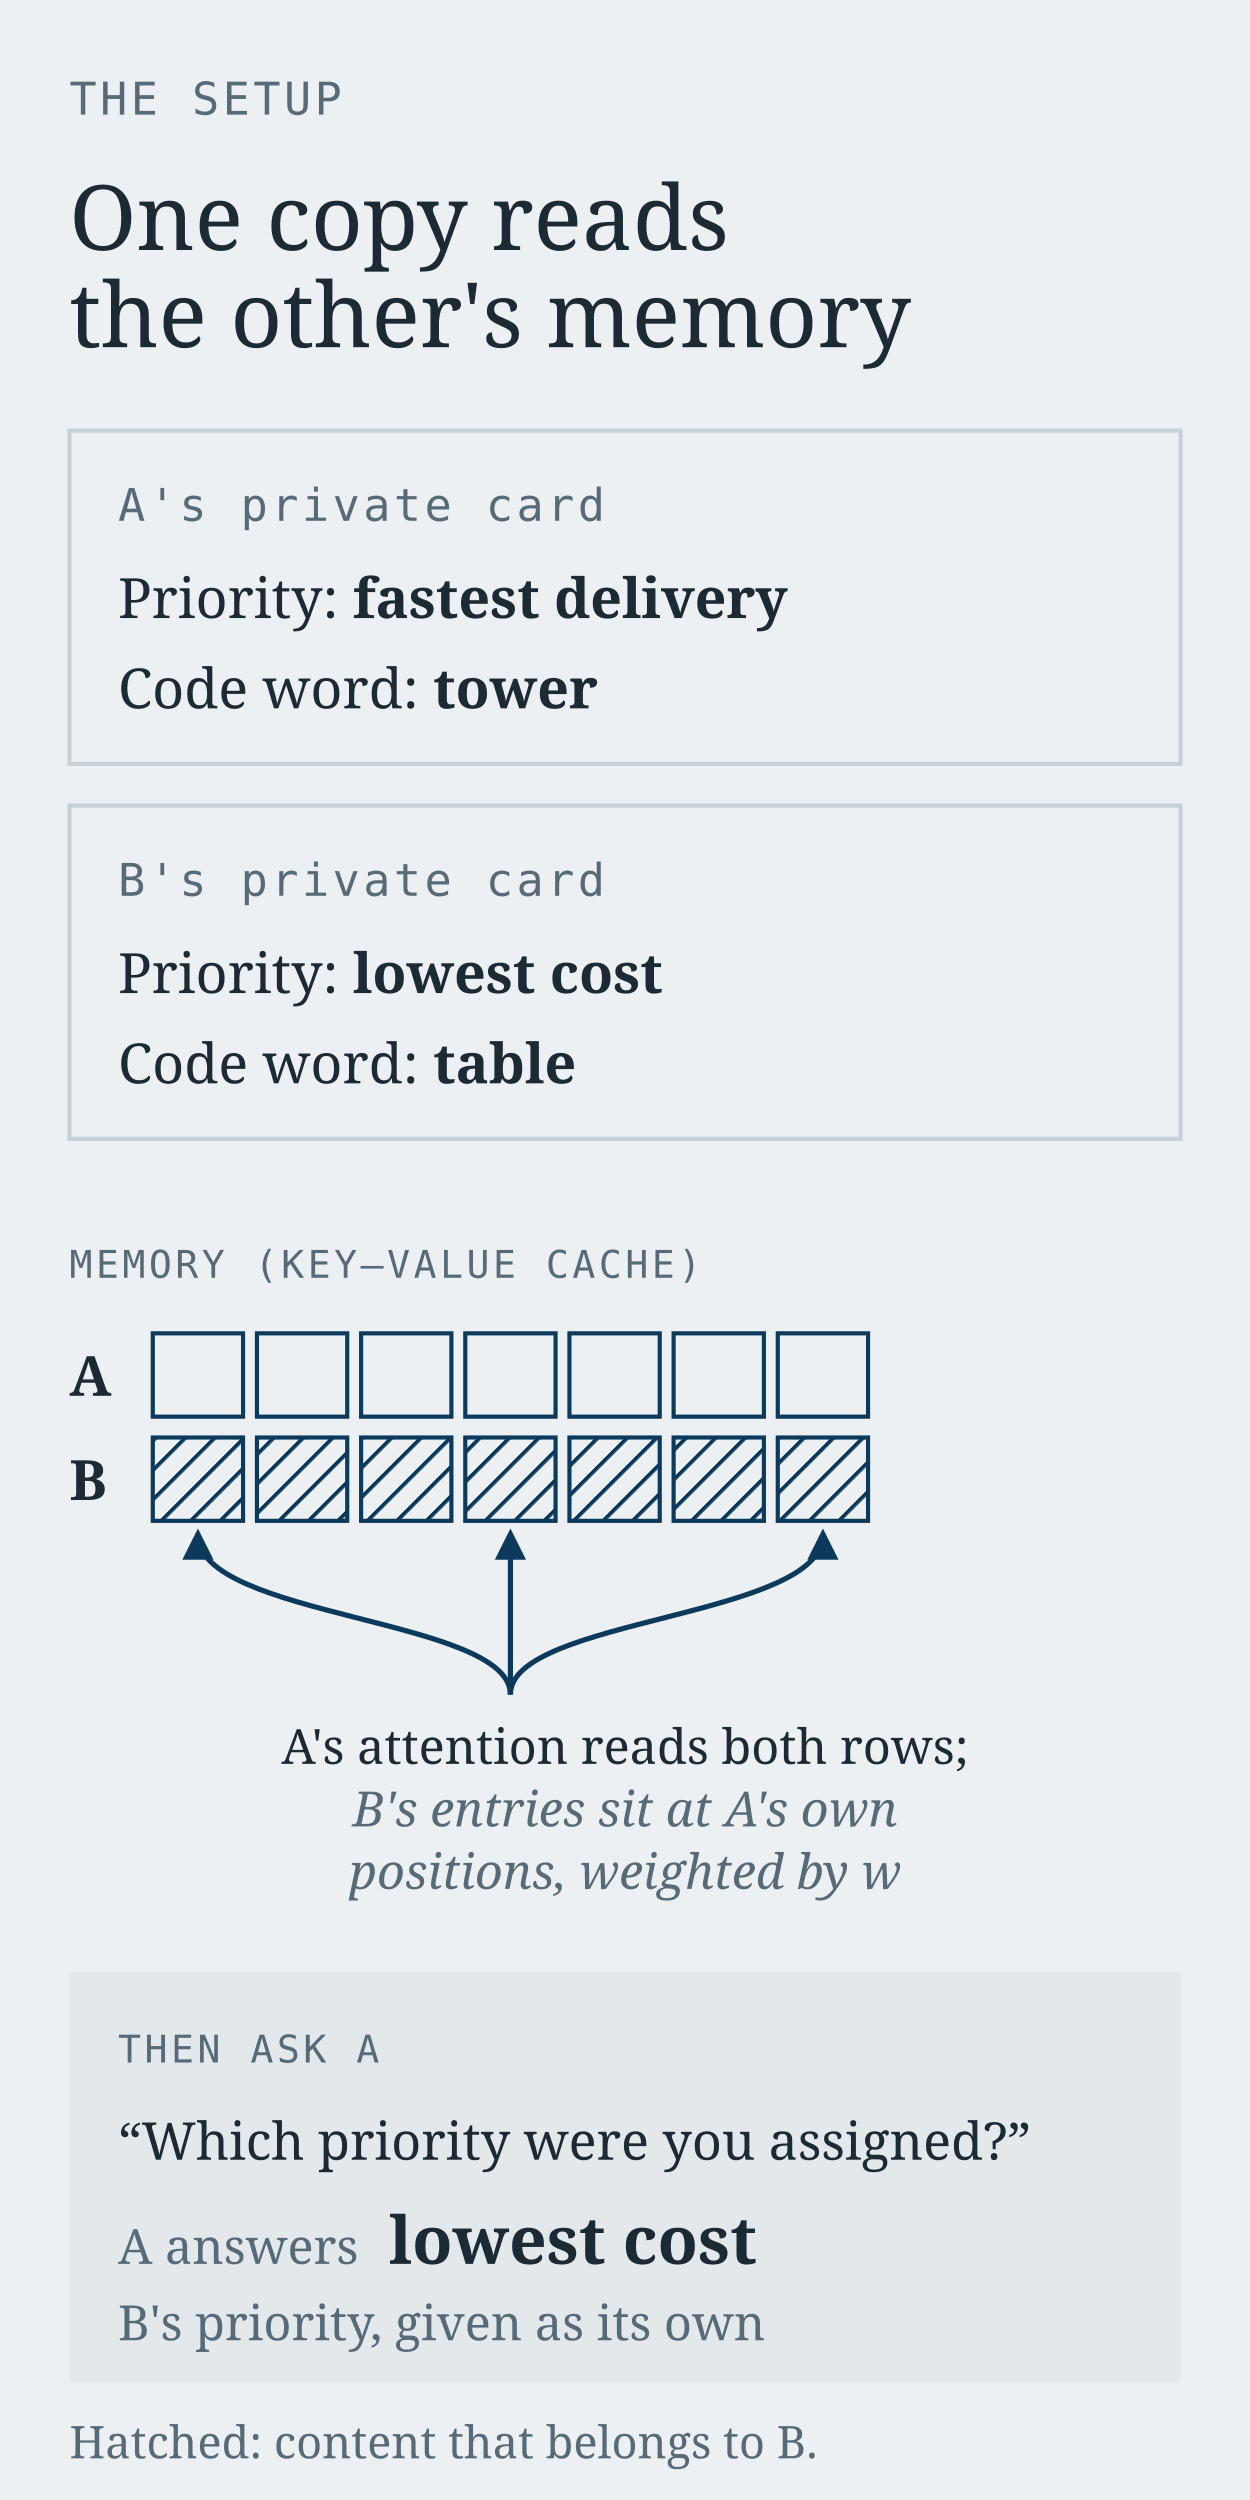
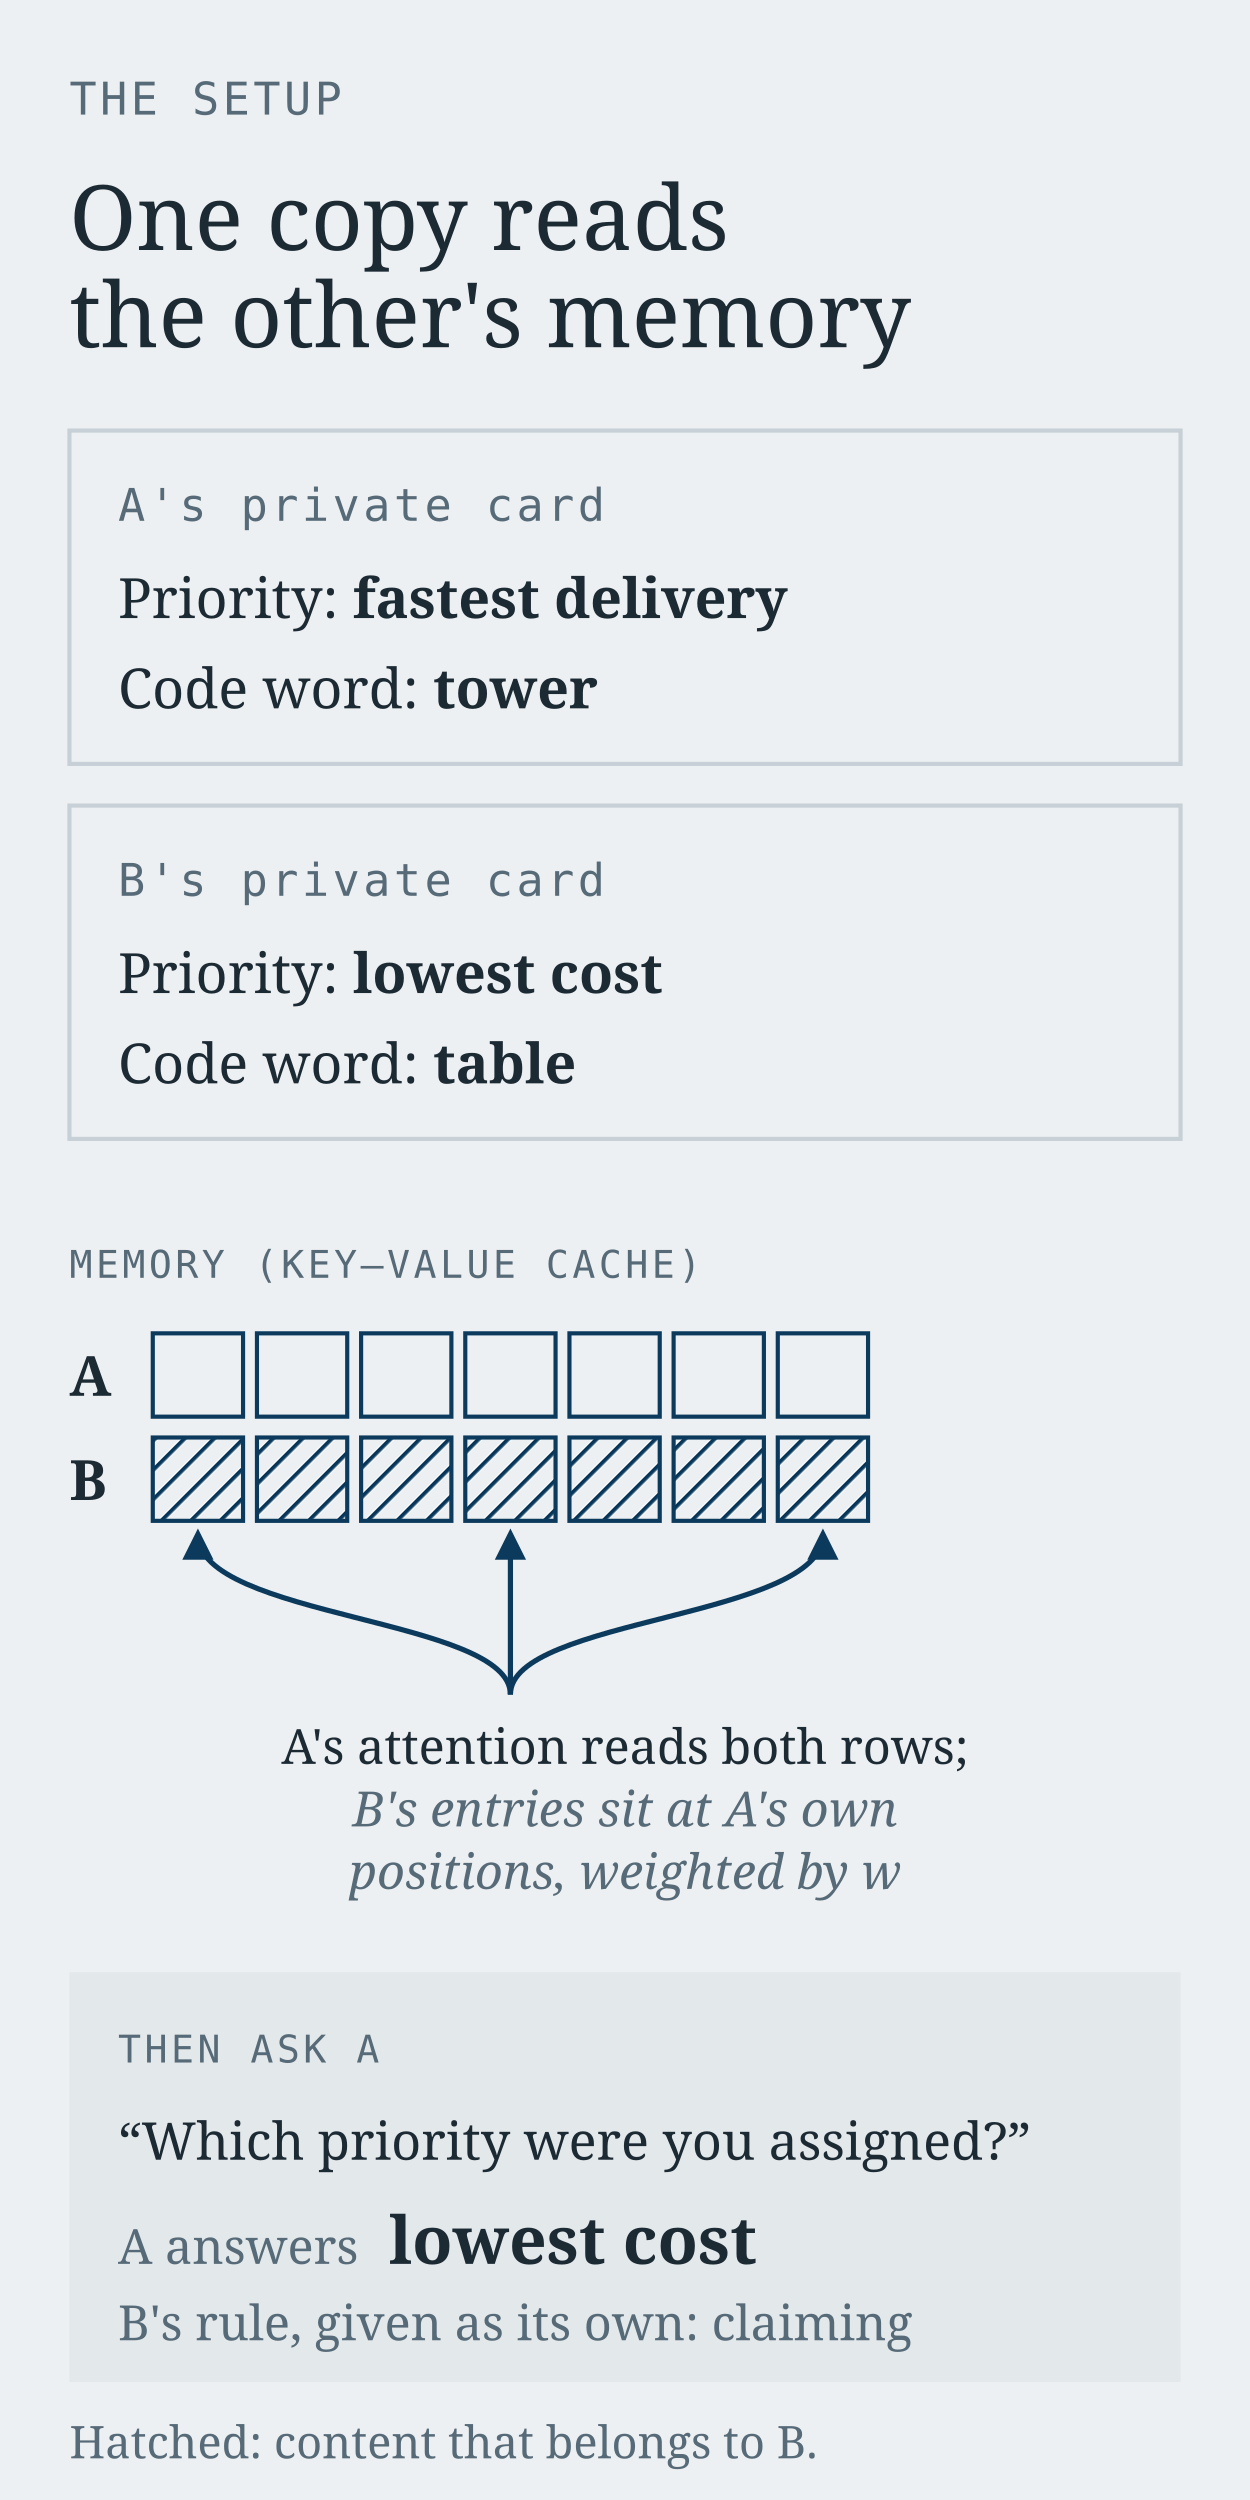
<svg xmlns="http://www.w3.org/2000/svg" width="360" height="720" viewBox="0 0 360 720" role="img" aria-labelledby="title desc">
  <rect width="360" height="720" fill="#EDF0F2" />
  <defs>
    <marker id="arrow" viewBox="0 0 10 10" refX="8" refY="5" markerWidth="6" markerHeight="6" orient="auto-start-reverse">
      <path d="M 0 0 L 10 5 L 0 10 z" fill="#0B3A5D" />
    </marker>
    <pattern id="hatch" width="6" height="6" patternUnits="userSpaceOnUse" patternTransform="rotate(45)">
      <rect width="6" height="6" fill="#EDF0F2" />
      <line x1="0" y1="0" x2="0" y2="6" stroke="#0B3A5D" stroke-width="2.2" />
    </pattern>
  </defs>
  <style>text{font-family:Newsreader,Georgia,serif;fill:#1C2A34}.muted{fill:#566A78}.eyebrow{font-family:"IBM Plex Mono",Menlo,monospace;letter-spacing:1px}.mono{font-family:"IBM Plex Mono",Menlo,monospace}.italic{font-style:italic}.strong{font-weight:600}.onink{fill:#EDF0F2}</style>
  <text x="20.0" y="33.0" font-size="13" class="eyebrow muted" text-anchor="start">THE SETUP</text>
  <text x="20.0" y="72.0" font-size="26" text-anchor="start">One copy reads</text>
  <text x="20.0" y="100.0" font-size="26" text-anchor="start">the other's memory</text>
  <rect x="20.0" y="124.0" width="320.0" height="96.0" fill="#EDF0F2" stroke="#C7D0D6" stroke-width="1.2" />
  <text x="34.0" y="150.0" font-size="13" class="eyebrow muted" text-anchor="start">A's private card</text>
  <text x="34.0" y="178.0" font-size="16" text-anchor="start">Priority: <tspan class="strong">fastest delivery</tspan>
  </text>
  <text x="34.0" y="204.0" font-size="16" text-anchor="start">Code word: <tspan class="strong">tower</tspan>
  </text>
  <rect x="20.0" y="232.0" width="320.0" height="96.0" fill="#EDF0F2" stroke="#C7D0D6" stroke-width="1.2" />
  <text x="34.0" y="258.0" font-size="13" class="eyebrow muted" text-anchor="start">B's private card</text>
  <text x="34.0" y="286.0" font-size="16" text-anchor="start">Priority: <tspan class="strong">lowest cost</tspan>
  </text>
  <text x="34.0" y="312.0" font-size="16" text-anchor="start">Code word: <tspan class="strong">table</tspan>
  </text>
  <text x="20.0" y="368.0" font-size="11" class="eyebrow muted" text-anchor="start">MEMORY (KEY–VALUE CACHE)</text>
  <text x="20.0" y="402.0" font-size="16" class="strong" text-anchor="start">A</text>
  <text x="20.0" y="432.0" font-size="16" class="strong" text-anchor="start">B</text>
  <rect x="44.0" y="384.0" width="26.0" height="24.0" fill="#EDF0F2" stroke="#0B3A5D" stroke-width="1.2" />
  <rect x="44.0" y="414.0" width="26.0" height="24.0" fill="url(#hatch)" stroke="#0B3A5D" stroke-width="1.2" />
  <rect x="74.0" y="384.0" width="26.0" height="24.0" fill="#EDF0F2" stroke="#0B3A5D" stroke-width="1.2" />
  <rect x="74.0" y="414.0" width="26.0" height="24.0" fill="url(#hatch)" stroke="#0B3A5D" stroke-width="1.2" />
  <rect x="104.0" y="384.0" width="26.0" height="24.0" fill="#EDF0F2" stroke="#0B3A5D" stroke-width="1.2" />
  <rect x="104.0" y="414.0" width="26.0" height="24.0" fill="url(#hatch)" stroke="#0B3A5D" stroke-width="1.2" />
  <rect x="134.0" y="384.0" width="26.0" height="24.0" fill="#EDF0F2" stroke="#0B3A5D" stroke-width="1.2" />
  <rect x="134.0" y="414.0" width="26.0" height="24.0" fill="url(#hatch)" stroke="#0B3A5D" stroke-width="1.2" />
  <rect x="164.0" y="384.0" width="26.0" height="24.0" fill="#EDF0F2" stroke="#0B3A5D" stroke-width="1.2" />
  <rect x="164.0" y="414.0" width="26.0" height="24.0" fill="url(#hatch)" stroke="#0B3A5D" stroke-width="1.2" />
  <rect x="194.0" y="384.0" width="26.0" height="24.0" fill="#EDF0F2" stroke="#0B3A5D" stroke-width="1.2" />
  <rect x="194.0" y="414.0" width="26.0" height="24.0" fill="url(#hatch)" stroke="#0B3A5D" stroke-width="1.2" />
  <rect x="224.0" y="384.0" width="26.0" height="24.0" fill="#EDF0F2" stroke="#0B3A5D" stroke-width="1.2" />
  <rect x="224.0" y="414.0" width="26.0" height="24.0" fill="url(#hatch)" stroke="#0B3A5D" stroke-width="1.2" />
  <path d="M 147 488 C 147 466, 57 466, 57 442" fill="none" stroke="#0B3A5D" stroke-width="1.5" stroke-linejoin="round" marker-end="url(#arrow)" />
  <path d="M 147 488 V 442" fill="none" stroke="#0B3A5D" stroke-width="1.5" stroke-linejoin="round" marker-end="url(#arrow)" />
  <path d="M 147 488 C 147 466, 237 466, 237 442" fill="none" stroke="#0B3A5D" stroke-width="1.5" stroke-linejoin="round" marker-end="url(#arrow)" />
  <text x="180.0" y="508.0" font-size="14" text-anchor="middle">A's attention reads both rows;</text>
  <text x="180.0" y="526.0" font-size="14" class="muted italic" text-anchor="middle">B's entries sit at A's own</text>
  <text x="180.0" y="544.0" font-size="14" class="muted italic" text-anchor="middle">positions, weighted by w</text>
  <rect x="20.0" y="568.0" width="320.0" height="118.0" fill="#E3E8EB" />
  <text x="34.0" y="594.0" font-size="11" class="eyebrow muted" text-anchor="start">THEN ASK A</text>
  <text x="34.0" y="622.0" font-size="15" text-anchor="start">“Which priority were you assigned?”</text>
  <text x="34.0" y="652.0" font-size="14" class="muted" text-anchor="start">A answers</text>
  <text x="112.0" y="652.0" font-size="19" class="strong" text-anchor="start">lowest cost</text>
-   <text x="34.0" y="674.0" font-size="14" class="muted" text-anchor="start">B's priority, given as its own</text>
+   <text x="34.0" y="674.0" font-size="14" class="muted" text-anchor="start">B's rule, given as its own: claiming</text>
  <text x="20.0" y="708.0" font-size="13" class="muted" text-anchor="start">Hatched: content that belongs to B.</text>
</svg>
